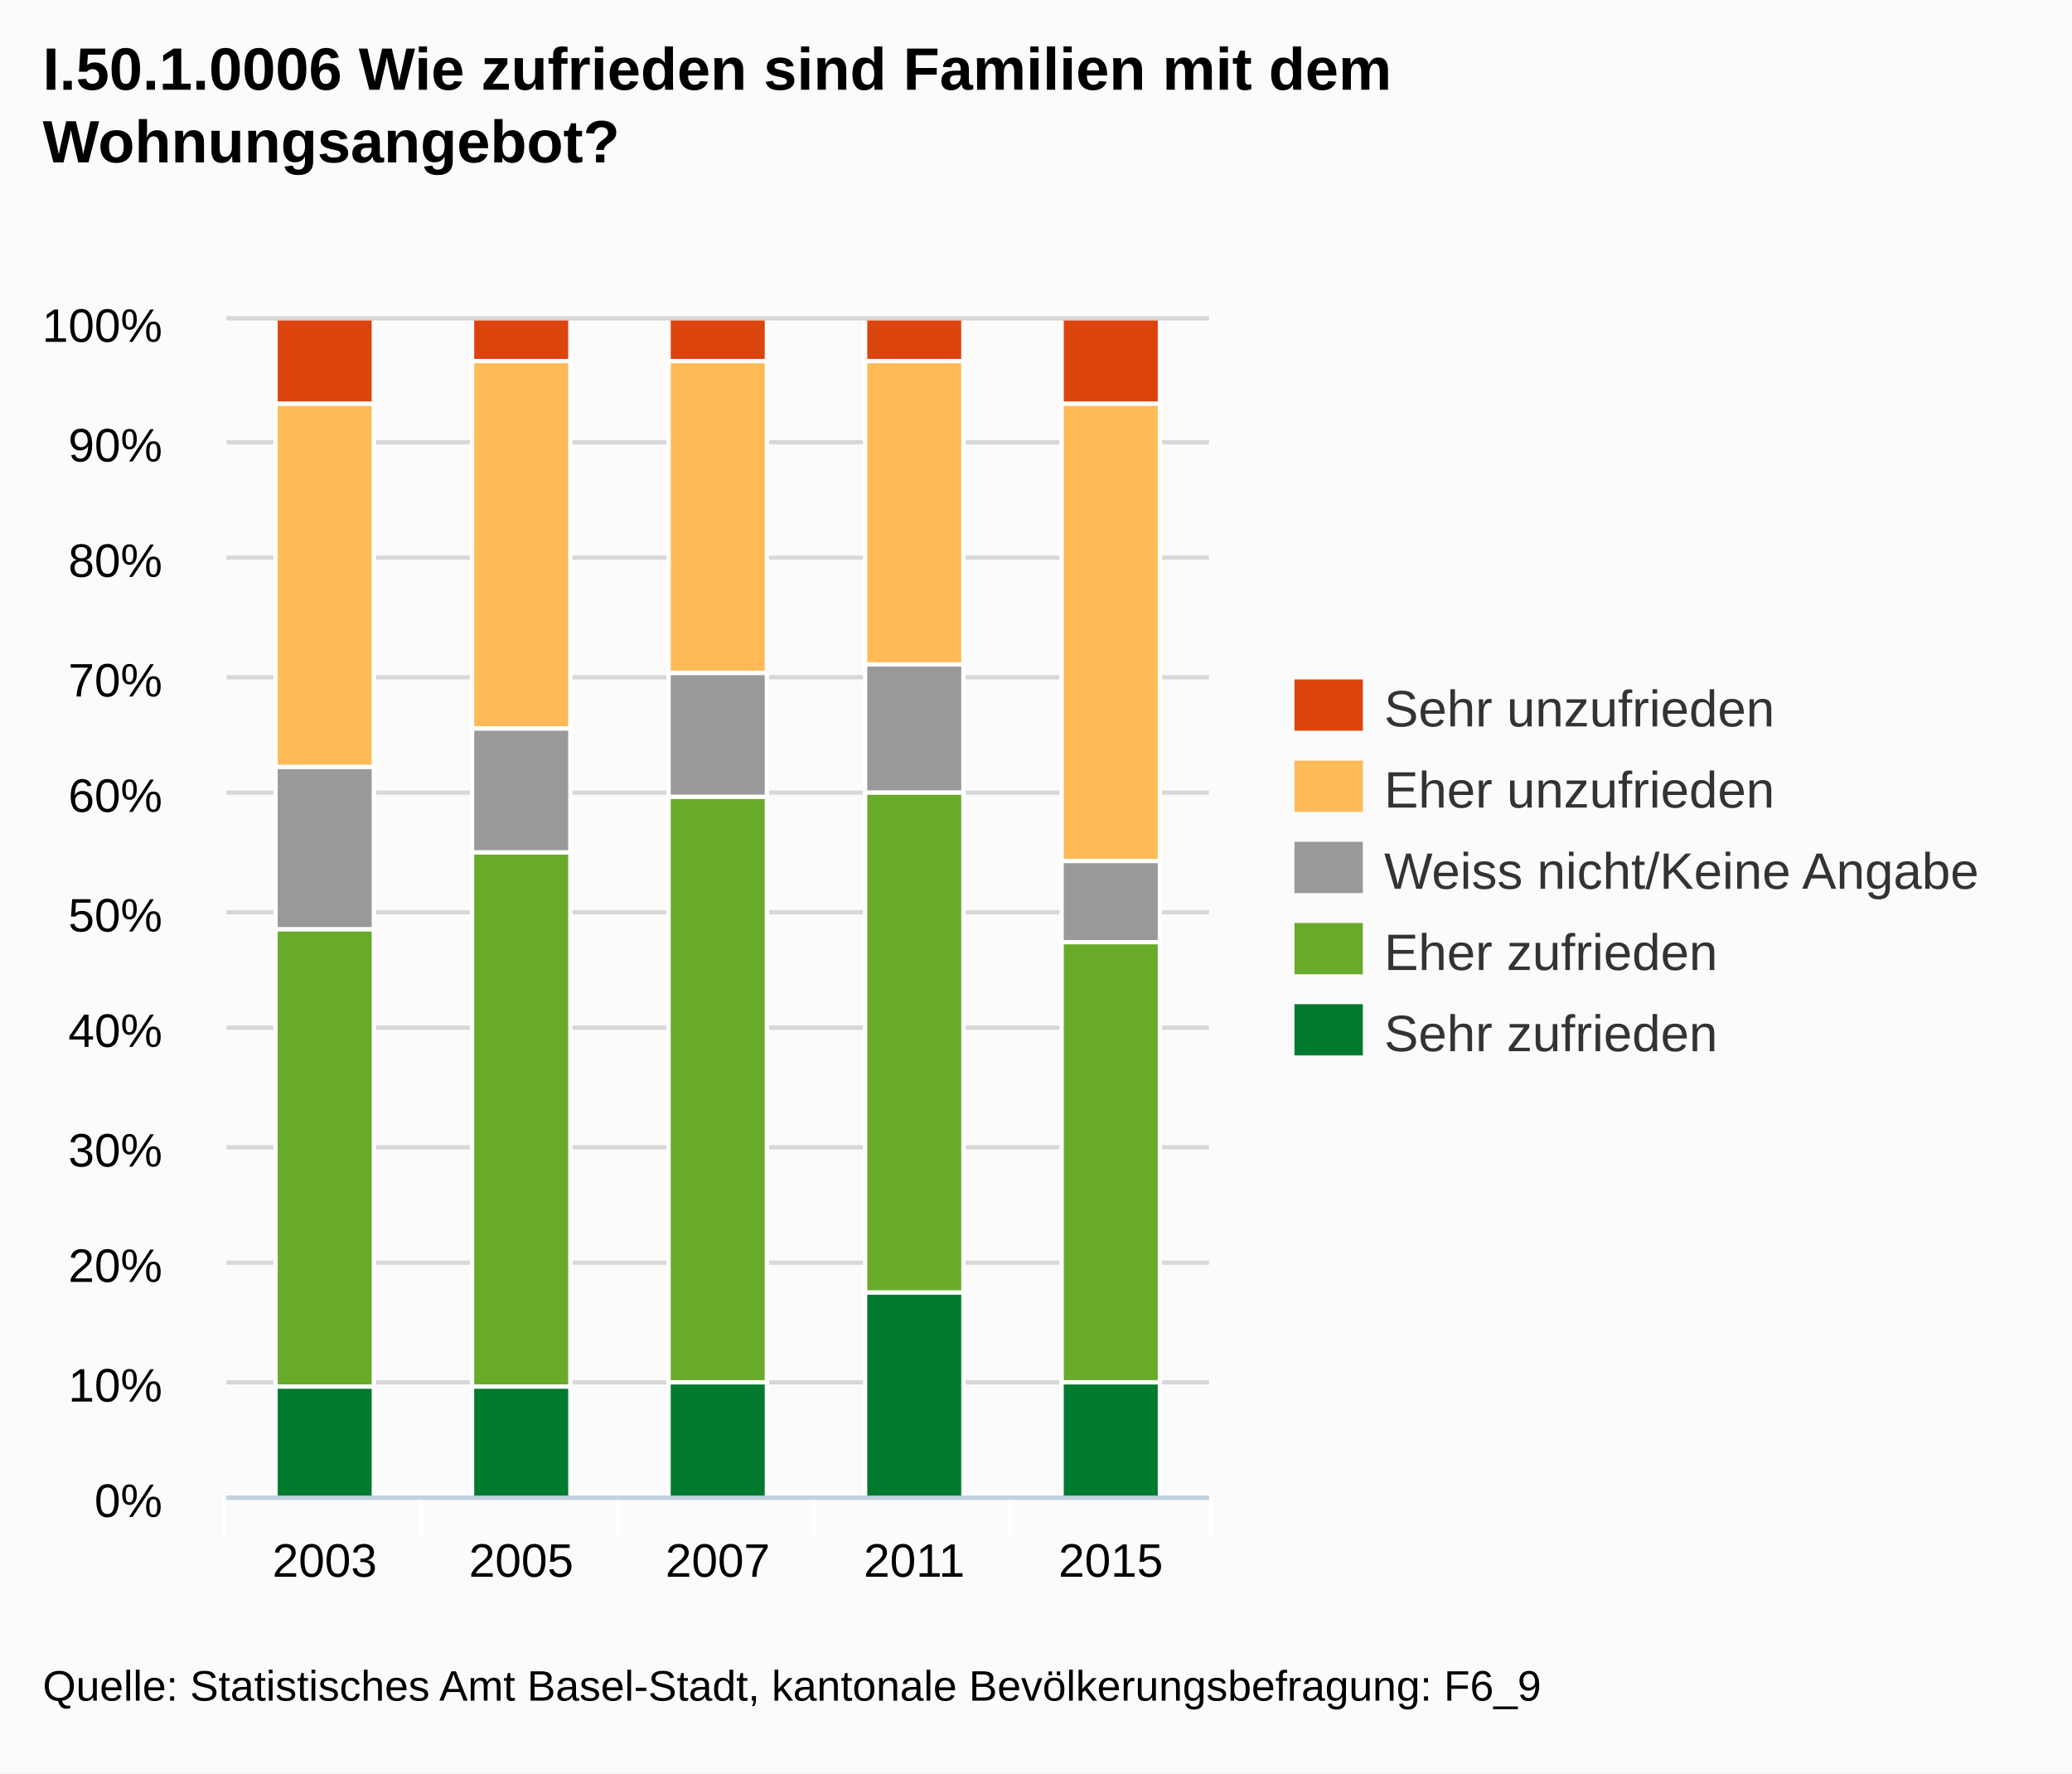
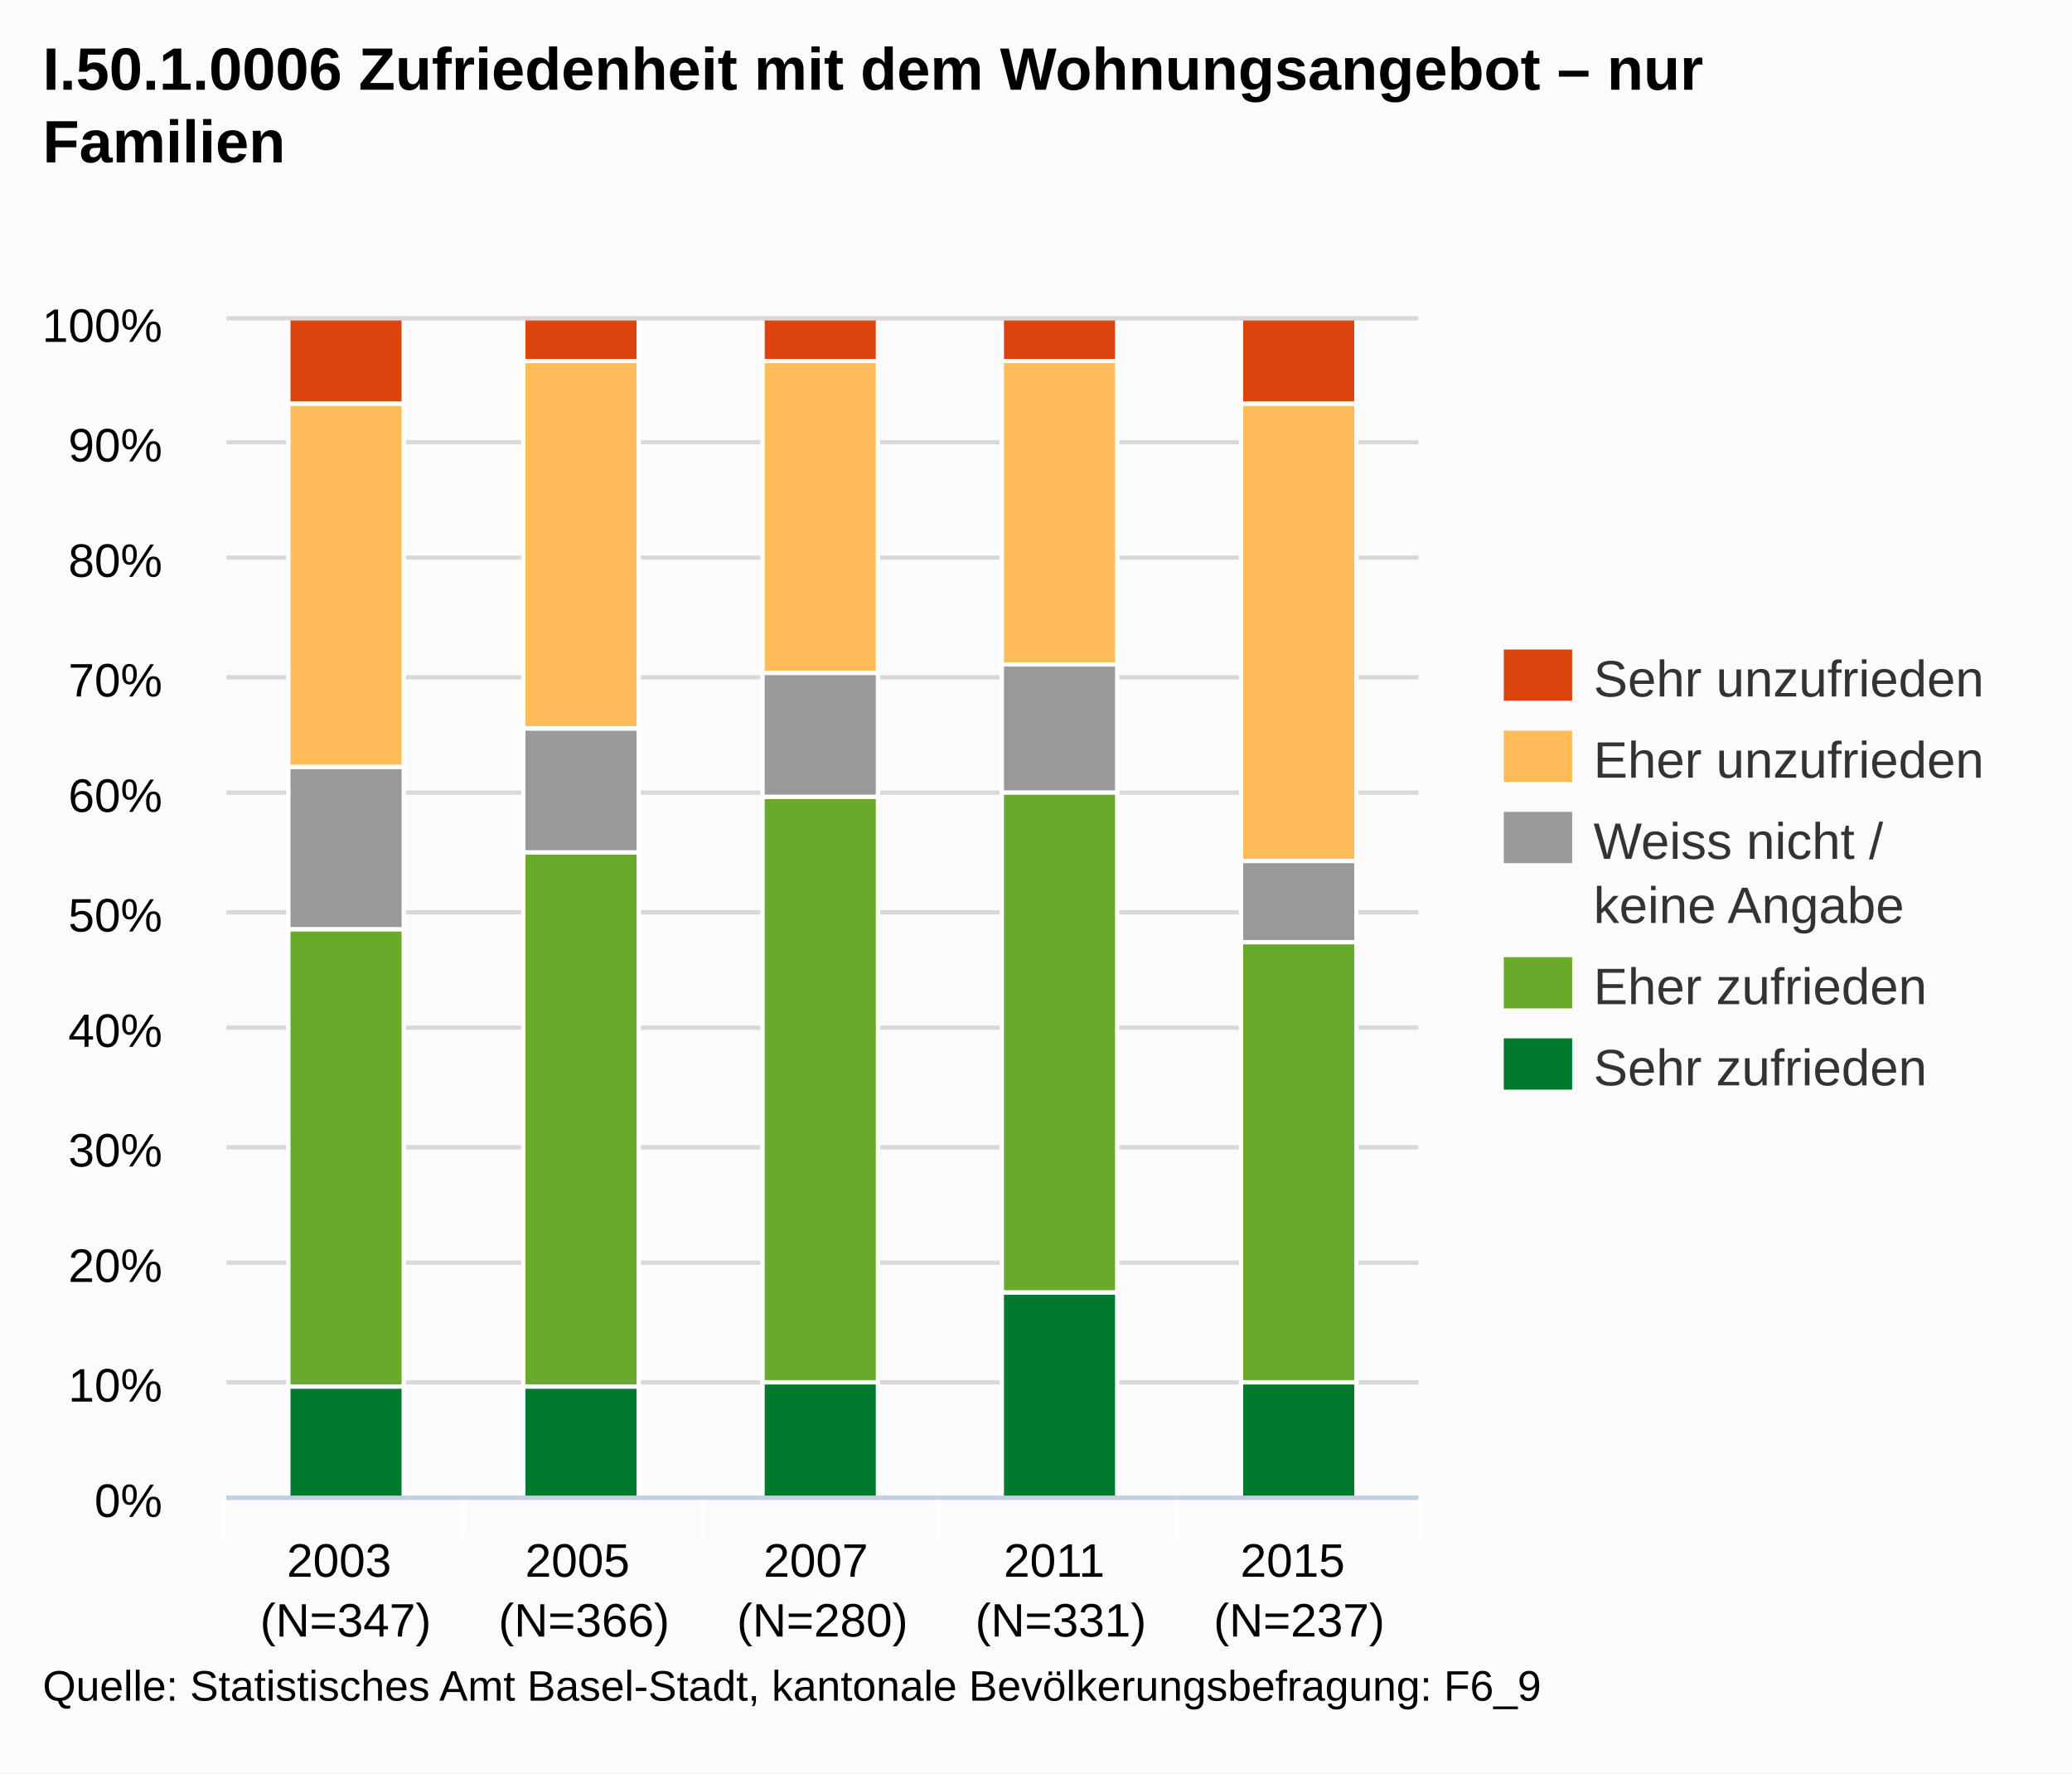
<svg xmlns="http://www.w3.org/2000/svg" version="1.1" style="font-family:arial;font-size:12px;" viewBox="0 0 485 415">
  <defs>
    <clipPath id="highcharts-3">
-       <rect x="0" y="0" width="230" height="275" />
+       <rect x="0" y="0" width="279" height="275" />
    </clipPath>
  </defs>
  <rect x="0" y="0" width="485" height="415" fill="#fbfbfb" class=" highcharts-background" />
  <g class="highcharts-grid" />
  <g class="highcharts-grid">
-     <path fill="none" d="M 53 350.5 L 283 350.5" stroke="#D8D8D8" stroke-width="1" opacity="1" />
-     <path fill="none" d="M 53 323.5 L 283 323.5" stroke="#D8D8D8" stroke-width="1" opacity="1" />
-     <path fill="none" d="M 53 295.5 L 283 295.5" stroke="#D8D8D8" stroke-width="1" opacity="1" />
-     <path fill="none" d="M 53 268.5 L 283 268.5" stroke="#D8D8D8" stroke-width="1" opacity="1" />
-     <path fill="none" d="M 53 240.5 L 283 240.5" stroke="#D8D8D8" stroke-width="1" opacity="1" />
-     <path fill="none" d="M 53 213.5 L 283 213.5" stroke="#D8D8D8" stroke-width="1" opacity="1" />
-     <path fill="none" d="M 53 185.5 L 283 185.5" stroke="#D8D8D8" stroke-width="1" opacity="1" />
-     <path fill="none" d="M 53 158.5 L 283 158.5" stroke="#D8D8D8" stroke-width="1" opacity="1" />
-     <path fill="none" d="M 53 130.5 L 283 130.5" stroke="#D8D8D8" stroke-width="1" opacity="1" />
-     <path fill="none" d="M 53 103.5 L 283 103.5" stroke="#D8D8D8" stroke-width="1" opacity="1" />
-     <path fill="none" d="M 53 74.5 L 283 74.5" stroke="#D8D8D8" stroke-width="1" opacity="1" />
+     <path fill="none" d="M 53 350.5 L 332 350.5" stroke="#D8D8D8" stroke-width="1" opacity="1" />
+     <path fill="none" d="M 53 323.5 L 332 323.5" stroke="#D8D8D8" stroke-width="1" opacity="1" />
+     <path fill="none" d="M 53 295.5 L 332 295.5" stroke="#D8D8D8" stroke-width="1" opacity="1" />
+     <path fill="none" d="M 53 268.5 L 332 268.5" stroke="#D8D8D8" stroke-width="1" opacity="1" />
+     <path fill="none" d="M 53 240.5 L 332 240.5" stroke="#D8D8D8" stroke-width="1" opacity="1" />
+     <path fill="none" d="M 53 213.5 L 332 213.5" stroke="#D8D8D8" stroke-width="1" opacity="1" />
+     <path fill="none" d="M 53 185.5 L 332 185.5" stroke="#D8D8D8" stroke-width="1" opacity="1" />
+     <path fill="none" d="M 53 158.5 L 332 158.5" stroke="#D8D8D8" stroke-width="1" opacity="1" />
+     <path fill="none" d="M 53 130.5 L 332 130.5" stroke="#D8D8D8" stroke-width="1" opacity="1" />
+     <path fill="none" d="M 53 103.5 L 332 103.5" stroke="#D8D8D8" stroke-width="1" opacity="1" />
+     <path fill="none" d="M 53 74.5 L 332 74.5" stroke="#D8D8D8" stroke-width="1" opacity="1" />
  </g>
  <g class="highcharts-axis">
-     <path fill="none" d="M 98.5 350 L 98.5 360" stroke="#FFFFFF" stroke-width="1" opacity="1" />
-     <path fill="none" d="M 144.5 350 L 144.5 360" stroke="#FFFFFF" stroke-width="1" opacity="1" />
-     <path fill="none" d="M 190.5 350 L 190.5 360" stroke="#FFFFFF" stroke-width="1" opacity="1" />
-     <path fill="none" d="M 236.5 350 L 236.5 360" stroke="#FFFFFF" stroke-width="1" opacity="1" />
-     <path fill="none" d="M 283.5 350 L 283.5 360" stroke="#FFFFFF" stroke-width="1" opacity="1" />
+     <path fill="none" d="M 108.5 350 L 108.5 360" stroke="#FFFFFF" stroke-width="1" opacity="1" />
+     <path fill="none" d="M 164.5 350 L 164.5 360" stroke="#FFFFFF" stroke-width="1" opacity="1" />
+     <path fill="none" d="M 219.5 350 L 219.5 360" stroke="#FFFFFF" stroke-width="1" opacity="1" />
+     <path fill="none" d="M 275.5 350 L 275.5 360" stroke="#FFFFFF" stroke-width="1" opacity="1" />
+     <path fill="none" d="M 332.5 350 L 332.5 360" stroke="#FFFFFF" stroke-width="1" opacity="1" />
    <path fill="none" d="M 52.5 350 L 52.5 360" stroke="#FFFFFF" stroke-width="1" opacity="1" />
-     <path fill="none" d="M 53 350.5 L 283 350.5" stroke="#C0D0E0" stroke-width="1" />
+     <path fill="none" d="M 53 350.5 L 332 350.5" stroke="#C0D0E0" stroke-width="1" />
  </g>
  <g class="highcharts-axis" />
  <g class="highcharts-series-group">
    <g class="highcharts-series highcharts-series-0" transform="translate(53,75) scale(1 1)" clip-path="url(#highcharts-3)">
-       <rect x="11.5" y="-0.5" width="23" height="20" stroke="#FFFFFF" stroke-width="1" fill="#dc440e" rx="0" ry="0" />
-       <rect x="57.5" y="-0.5" width="23" height="10" stroke="#FFFFFF" stroke-width="1" fill="#dc440e" rx="0" ry="0" />
-       <rect x="103.5" y="-0.5" width="23" height="10" stroke="#FFFFFF" stroke-width="1" fill="#dc440e" rx="0" ry="0" />
-       <rect x="149.5" y="-0.5" width="23" height="10" stroke="#FFFFFF" stroke-width="1" fill="#dc440e" rx="0" ry="0" />
-       <rect x="195.5" y="-0.5" width="23" height="20" stroke="#FFFFFF" stroke-width="1" fill="#dc440e" rx="0" ry="0" />
+       <rect x="14.5" y="-0.5" width="27" height="20" stroke="#FFFFFF" stroke-width="1" fill="#dc440e" rx="0" ry="0" />
+       <rect x="69.5" y="-0.5" width="27" height="10" stroke="#FFFFFF" stroke-width="1" fill="#dc440e" rx="0" ry="0" />
+       <rect x="125.5" y="-0.5" width="27" height="10" stroke="#FFFFFF" stroke-width="1" fill="#dc440e" rx="0" ry="0" />
+       <rect x="181.5" y="-0.5" width="27" height="10" stroke="#FFFFFF" stroke-width="1" fill="#dc440e" rx="0" ry="0" />
+       <rect x="237.5" y="-0.5" width="27" height="20" stroke="#FFFFFF" stroke-width="1" fill="#dc440e" rx="0" ry="0" />
    </g>
    <g class="highcharts-markers highcharts-series-0" transform="translate(53,75) scale(1 1)" clip-path="none" />
    <g class="highcharts-series highcharts-series-1" transform="translate(53,75) scale(1 1)" clip-path="url(#highcharts-3)">
-       <rect x="11.5" y="19.5" width="23" height="85" stroke="#FFFFFF" stroke-width="1" fill="#ffbb58" rx="0" ry="0" />
-       <rect x="57.5" y="9.5" width="23" height="86" stroke="#FFFFFF" stroke-width="1" fill="#ffbb58" rx="0" ry="0" />
-       <rect x="103.5" y="9.5" width="23" height="73" stroke="#FFFFFF" stroke-width="1" fill="#ffbb58" rx="0" ry="0" />
-       <rect x="149.5" y="9.5" width="23" height="71" stroke="#FFFFFF" stroke-width="1" fill="#ffbb58" rx="0" ry="0" />
-       <rect x="195.5" y="19.5" width="23" height="107" stroke="#FFFFFF" stroke-width="1" fill="#ffbb58" rx="0" ry="0" />
+       <rect x="14.5" y="19.5" width="27" height="85" stroke="#FFFFFF" stroke-width="1" fill="#ffbb58" rx="0" ry="0" />
+       <rect x="69.5" y="9.5" width="27" height="86" stroke="#FFFFFF" stroke-width="1" fill="#ffbb58" rx="0" ry="0" />
+       <rect x="125.5" y="9.5" width="27" height="73" stroke="#FFFFFF" stroke-width="1" fill="#ffbb58" rx="0" ry="0" />
+       <rect x="181.5" y="9.5" width="27" height="71" stroke="#FFFFFF" stroke-width="1" fill="#ffbb58" rx="0" ry="0" />
+       <rect x="237.5" y="19.5" width="27" height="107" stroke="#FFFFFF" stroke-width="1" fill="#ffbb58" rx="0" ry="0" />
    </g>
    <g class="highcharts-markers highcharts-series-1" transform="translate(53,75) scale(1 1)" clip-path="none" />
    <g class="highcharts-series highcharts-series-2" transform="translate(53,75) scale(1 1)" clip-path="url(#highcharts-3)">
-       <rect x="11.5" y="104.5" width="23" height="38" stroke="#FFFFFF" stroke-width="1" fill="#999999" rx="0" ry="0" />
-       <rect x="57.5" y="95.5" width="23" height="29" stroke="#FFFFFF" stroke-width="1" fill="#999999" rx="0" ry="0" />
-       <rect x="103.5" y="82.5" width="23" height="29" stroke="#FFFFFF" stroke-width="1" fill="#999999" rx="0" ry="0" />
-       <rect x="149.5" y="80.5" width="23" height="30" stroke="#FFFFFF" stroke-width="1" fill="#999999" rx="0" ry="0" />
-       <rect x="195.5" y="126.5" width="23" height="19" stroke="#FFFFFF" stroke-width="1" fill="#999999" rx="0" ry="0" />
+       <rect x="14.5" y="104.5" width="27" height="38" stroke="#FFFFFF" stroke-width="1" fill="#999999" rx="0" ry="0" />
+       <rect x="69.5" y="95.5" width="27" height="29" stroke="#FFFFFF" stroke-width="1" fill="#999999" rx="0" ry="0" />
+       <rect x="125.5" y="82.5" width="27" height="29" stroke="#FFFFFF" stroke-width="1" fill="#999999" rx="0" ry="0" />
+       <rect x="181.5" y="80.5" width="27" height="30" stroke="#FFFFFF" stroke-width="1" fill="#999999" rx="0" ry="0" />
+       <rect x="237.5" y="126.5" width="27" height="19" stroke="#FFFFFF" stroke-width="1" fill="#999999" rx="0" ry="0" />
    </g>
    <g class="highcharts-markers highcharts-series-2" transform="translate(53,75) scale(1 1)" clip-path="none" />
    <g class="highcharts-series highcharts-series-3" transform="translate(53,75) scale(1 1)" clip-path="url(#highcharts-3)">
-       <rect x="11.5" y="142.5" width="23" height="107" stroke="#FFFFFF" stroke-width="1" fill="#68ab2b" rx="0" ry="0" />
-       <rect x="57.5" y="124.5" width="23" height="125" stroke="#FFFFFF" stroke-width="1" fill="#68ab2b" rx="0" ry="0" />
-       <rect x="103.5" y="111.5" width="23" height="137" stroke="#FFFFFF" stroke-width="1" fill="#68ab2b" rx="0" ry="0" />
-       <rect x="149.5" y="110.5" width="23" height="117" stroke="#FFFFFF" stroke-width="1" fill="#68ab2b" rx="0" ry="0" />
-       <rect x="195.5" y="145.5" width="23" height="103" stroke="#FFFFFF" stroke-width="1" fill="#68ab2b" rx="0" ry="0" />
+       <rect x="14.5" y="142.5" width="27" height="107" stroke="#FFFFFF" stroke-width="1" fill="#68ab2b" rx="0" ry="0" />
+       <rect x="69.5" y="124.5" width="27" height="125" stroke="#FFFFFF" stroke-width="1" fill="#68ab2b" rx="0" ry="0" />
+       <rect x="125.5" y="111.5" width="27" height="137" stroke="#FFFFFF" stroke-width="1" fill="#68ab2b" rx="0" ry="0" />
+       <rect x="181.5" y="110.5" width="27" height="117" stroke="#FFFFFF" stroke-width="1" fill="#68ab2b" rx="0" ry="0" />
+       <rect x="237.5" y="145.5" width="27" height="103" stroke="#FFFFFF" stroke-width="1" fill="#68ab2b" rx="0" ry="0" />
    </g>
    <g class="highcharts-markers highcharts-series-3" transform="translate(53,75) scale(1 1)" clip-path="none" />
    <g class="highcharts-series highcharts-series-4" transform="translate(53,75) scale(1 1)" clip-path="url(#highcharts-3)">
-       <rect x="11.5" y="249.5" width="23" height="26" stroke="#FFFFFF" stroke-width="1" fill="#007a2f" rx="0" ry="0" />
-       <rect x="57.5" y="249.5" width="23" height="26" stroke="#FFFFFF" stroke-width="1" fill="#007a2f" rx="0" ry="0" />
-       <rect x="103.5" y="248.5" width="23" height="27" stroke="#FFFFFF" stroke-width="1" fill="#007a2f" rx="0" ry="0" />
-       <rect x="149.5" y="227.5" width="23" height="48" stroke="#FFFFFF" stroke-width="1" fill="#007a2f" rx="0" ry="0" />
-       <rect x="195.5" y="248.5" width="23" height="27" stroke="#FFFFFF" stroke-width="1" fill="#007a2f" rx="0" ry="0" />
+       <rect x="14.5" y="249.5" width="27" height="26" stroke="#FFFFFF" stroke-width="1" fill="#007a2f" rx="0" ry="0" />
+       <rect x="69.5" y="249.5" width="27" height="26" stroke="#FFFFFF" stroke-width="1" fill="#007a2f" rx="0" ry="0" />
+       <rect x="125.5" y="248.5" width="27" height="27" stroke="#FFFFFF" stroke-width="1" fill="#007a2f" rx="0" ry="0" />
+       <rect x="181.5" y="227.5" width="27" height="48" stroke="#FFFFFF" stroke-width="1" fill="#007a2f" rx="0" ry="0" />
+       <rect x="237.5" y="248.5" width="27" height="27" stroke="#FFFFFF" stroke-width="1" fill="#007a2f" rx="0" ry="0" />
    </g>
    <g class="highcharts-markers highcharts-series-4" transform="translate(53,75) scale(1 1)" clip-path="none" />
  </g>
  <text x="10" text-anchor="start" class="highcharts-title" style="color:#000000;font-size:14px;font-weight:bold;font-family:arial;fill:#000000;width:421px;" y="21">
-     <tspan>I.50.1.0006 Wie zufrieden sind Familien mit dem</tspan>
-     <tspan dy="17" x="10">Wohnungsangebot?</tspan>
+     <tspan>I.50.1.0006 Zufriedenheit mit dem Wohnungsangebot – nur</tspan>
+     <tspan dy="17" x="10">Familien</tspan>
  </text>
-   <g class="highcharts-legend" transform="translate(295,152)">
+   <g class="highcharts-legend" transform="translate(344,145)">
    <g>
      <g>
        <g class="highcharts-legend-item" transform="translate(8,3)">
          <text x="21" style="color:#333333;font-size:12px;font-weight:normal;cursor:pointer;fill:#333333;" text-anchor="start" y="15">
            <tspan>Sehr unzufrieden</tspan>
          </text>
          <rect x="0" y="4" width="16" height="12" fill="#dc440e" />
        </g>
        <g class="highcharts-legend-item" transform="translate(8,22)">
          <text x="21" y="15" style="color:#333333;font-size:12px;font-weight:normal;cursor:pointer;fill:#333333;" text-anchor="start">
            <tspan>Eher unzufrieden</tspan>
          </text>
          <rect x="0" y="4" width="16" height="12" fill="#ffbb58" />
        </g>
        <g class="highcharts-legend-item" transform="translate(8,41)">
          <text x="21" y="15" style="color:#333333;font-size:12px;font-weight:normal;cursor:pointer;fill:#333333;" text-anchor="start">
-             <tspan>Weiss nicht/Keine Angabe</tspan>
+             <tspan>Weiss nicht /</tspan>
+             <tspan x="21" dy="15">keine Angabe</tspan>
          </text>
          <rect x="0" y="4" width="16" height="12" fill="#999999" />
        </g>
-         <g class="highcharts-legend-item" transform="translate(8,60)">
+         <g class="highcharts-legend-item" transform="translate(8,75)">
          <text x="21" y="15" style="color:#333333;font-size:12px;font-weight:normal;cursor:pointer;fill:#333333;" text-anchor="start">
            <tspan>Eher zufrieden</tspan>
          </text>
          <rect x="0" y="4" width="16" height="12" fill="#68ab2b" />
        </g>
-         <g class="highcharts-legend-item" transform="translate(8,79)">
+         <g class="highcharts-legend-item" transform="translate(8,94)">
          <text x="21" y="15" style="color:#333333;font-size:12px;font-weight:normal;cursor:pointer;fill:#333333;" text-anchor="start">
            <tspan>Sehr zufrieden</tspan>
          </text>
          <rect x="0" y="4" width="16" height="12" fill="#007a2f" />
        </g>
      </g>
    </g>
  </g>
  <g class="highcharts-axis-labels highcharts-xaxis-labels">
-     <text x="76" style="color:#000000;cursor:default;font-size:11px;fill:#000000;" text-anchor="middle" transform="translate(0,0)" y="369" opacity="1">2003</text>
-     <text x="122" style="color:#000000;cursor:default;font-size:11px;fill:#000000;" text-anchor="middle" transform="translate(0,0)" y="369" opacity="1">2005</text>
-     <text x="168" style="color:#000000;cursor:default;font-size:11px;fill:#000000;" text-anchor="middle" transform="translate(0,0)" y="369" opacity="1">2007</text>
-     <text x="214" style="color:#000000;cursor:default;font-size:11px;fill:#000000;" text-anchor="middle" transform="translate(0,0)" y="369" opacity="1">2011</text>
-     <text x="260" style="color:#000000;cursor:default;font-size:11px;fill:#000000;" text-anchor="middle" transform="translate(0,0)" y="369" opacity="1">2015</text>
+     <text x="80.9" style="color:#000000;cursor:default;font-size:11px;fill:#000000;" text-anchor="middle" transform="translate(0,0)" y="369" opacity="1">
+       <tspan>2003</tspan>
+       <tspan x="80.9" dy="14">(N=347)</tspan>
+     </text>
+     <text x="136.7" style="color:#000000;cursor:default;font-size:11px;fill:#000000;" text-anchor="middle" transform="translate(0,0)" y="369" opacity="1">
+       <tspan>2005</tspan>
+       <tspan x="136.7" dy="14">(N=366)</tspan>
+     </text>
+     <text x="192.5" style="color:#000000;cursor:default;font-size:11px;fill:#000000;" text-anchor="middle" transform="translate(0,0)" y="369" opacity="1">
+       <tspan>2007</tspan>
+       <tspan x="192.5" dy="14">(N=280)</tspan>
+     </text>
+     <text x="248.3" style="color:#000000;cursor:default;font-size:11px;fill:#000000;" text-anchor="middle" transform="translate(0,0)" y="369" opacity="1">
+       <tspan>2011</tspan>
+       <tspan x="248.3" dy="14">(N=331)</tspan>
+     </text>
+     <text x="304.1" style="color:#000000;cursor:default;font-size:11px;fill:#000000;" text-anchor="middle" transform="translate(0,0)" y="369" opacity="1">
+       <tspan>2015</tspan>
+       <tspan x="304.1" dy="14">(N=237)</tspan>
+     </text>
  </g>
  <g class="highcharts-axis-labels highcharts-yaxis-labels">
    <text x="38" style="color:#000000;cursor:default;font-size:11px;fill:#000000;width:150px;text-overflow:clip;" text-anchor="end" transform="translate(0,0)" y="355" opacity="1">
      <tspan>0%</tspan>
    </text>
    <text x="38" style="color:#000000;cursor:default;font-size:11px;fill:#000000;width:150px;text-overflow:clip;" text-anchor="end" transform="translate(0,0)" y="328" opacity="1">
      <tspan>10%</tspan>
    </text>
    <text x="38" style="color:#000000;cursor:default;font-size:11px;fill:#000000;width:150px;text-overflow:clip;" text-anchor="end" transform="translate(0,0)" y="300" opacity="1">
      <tspan>20%</tspan>
    </text>
    <text x="38" style="color:#000000;cursor:default;font-size:11px;fill:#000000;width:150px;text-overflow:clip;" text-anchor="end" transform="translate(0,0)" y="273" opacity="1">
      <tspan>30%</tspan>
    </text>
    <text x="38" style="color:#000000;cursor:default;font-size:11px;fill:#000000;width:150px;text-overflow:clip;" text-anchor="end" transform="translate(0,0)" y="245" opacity="1">
      <tspan>40%</tspan>
    </text>
    <text x="38" style="color:#000000;cursor:default;font-size:11px;fill:#000000;width:150px;text-overflow:clip;" text-anchor="end" transform="translate(0,0)" y="218" opacity="1">
      <tspan>50%</tspan>
    </text>
    <text x="38" style="color:#000000;cursor:default;font-size:11px;fill:#000000;width:150px;text-overflow:clip;" text-anchor="end" transform="translate(0,0)" y="190" opacity="1">
      <tspan>60%</tspan>
    </text>
    <text x="38" style="color:#000000;cursor:default;font-size:11px;fill:#000000;width:150px;text-overflow:clip;" text-anchor="end" transform="translate(0,0)" y="163" opacity="1">
      <tspan>70%</tspan>
    </text>
    <text x="38" style="color:#000000;cursor:default;font-size:11px;fill:#000000;width:150px;text-overflow:clip;" text-anchor="end" transform="translate(0,0)" y="135" opacity="1">
      <tspan>80%</tspan>
    </text>
    <text x="38" style="color:#000000;cursor:default;font-size:11px;fill:#000000;width:150px;text-overflow:clip;" text-anchor="end" transform="translate(0,0)" y="108" opacity="1">
      <tspan>90%</tspan>
    </text>
    <text x="38" style="color:#000000;cursor:default;font-size:11px;fill:#000000;width:150px;text-overflow:clip;" text-anchor="end" transform="translate(0,0)" y="80" opacity="1">
      <tspan>100%</tspan>
    </text>
  </g>
  <g class="highcharts-tooltip" style="cursor:default;padding:0;pointer-events:none;white-space:nowrap;" transform="translate(0,-9000000000)">
    <path fill="none" d="M 3.5 0.5 L 13.5 0.5 C 16.5 0.5 16.5 0.5 16.5 3.5 L 16.5 13.5 C 16.5 16.5 16.5 16.5 13.5 16.5 L 3.5 16.5 C 0.5 16.5 0.5 16.5 0.5 13.5 L 0.5 3.5 C 0.5 0.5 0.5 0.5 3.5 0.5" stroke="black" stroke-opacity="0.05" stroke-width="5" transform="translate(1, 1)" />
    <path fill="none" d="M 3.5 0.5 L 13.5 0.5 C 16.5 0.5 16.5 0.5 16.5 3.5 L 16.5 13.5 C 16.5 16.5 16.5 16.5 13.5 16.5 L 3.5 16.5 C 0.5 16.5 0.5 16.5 0.5 13.5 L 0.5 3.5 C 0.5 0.5 0.5 0.5 3.5 0.5" stroke="black" stroke-opacity="0.1" stroke-width="3" transform="translate(1, 1)" />
    <path fill="none" d="M 3.5 0.5 L 13.5 0.5 C 16.5 0.5 16.5 0.5 16.5 3.5 L 16.5 13.5 C 16.5 16.5 16.5 16.5 13.5 16.5 L 3.5 16.5 C 0.5 16.5 0.5 16.5 0.5 13.5 L 0.5 3.5 C 0.5 0.5 0.5 0.5 3.5 0.5" stroke="black" stroke-opacity="0.15" stroke-width="1" transform="translate(1, 1)" />
    <path fill="rgb(249, 249, 249)" fill-opacity=" .85" d="M 3.5 0.5 L 13.5 0.5 C 16.5 0.5 16.5 0.5 16.5 3.5 L 16.5 13.5 C 16.5 16.5 16.5 16.5 13.5 16.5 L 3.5 16.5 C 0.5 16.5 0.5 16.5 0.5 13.5 L 0.5 3.5 C 0.5 0.5 0.5 0.5 3.5 0.5" />
    <text x="8" style="font-size:12px;color:#333333;fill:#333333;" y="20" />
  </g>
  <text x="10" text-anchor="start" style="cursor:default;color:#000000;font-size:10px;fill:#000000;" y="398">
    <tspan>Quelle: Statistisches Amt Basel-Stadt, kantonale Bevölkerungsbefragung: F6_9</tspan>
  </text>
</svg>
